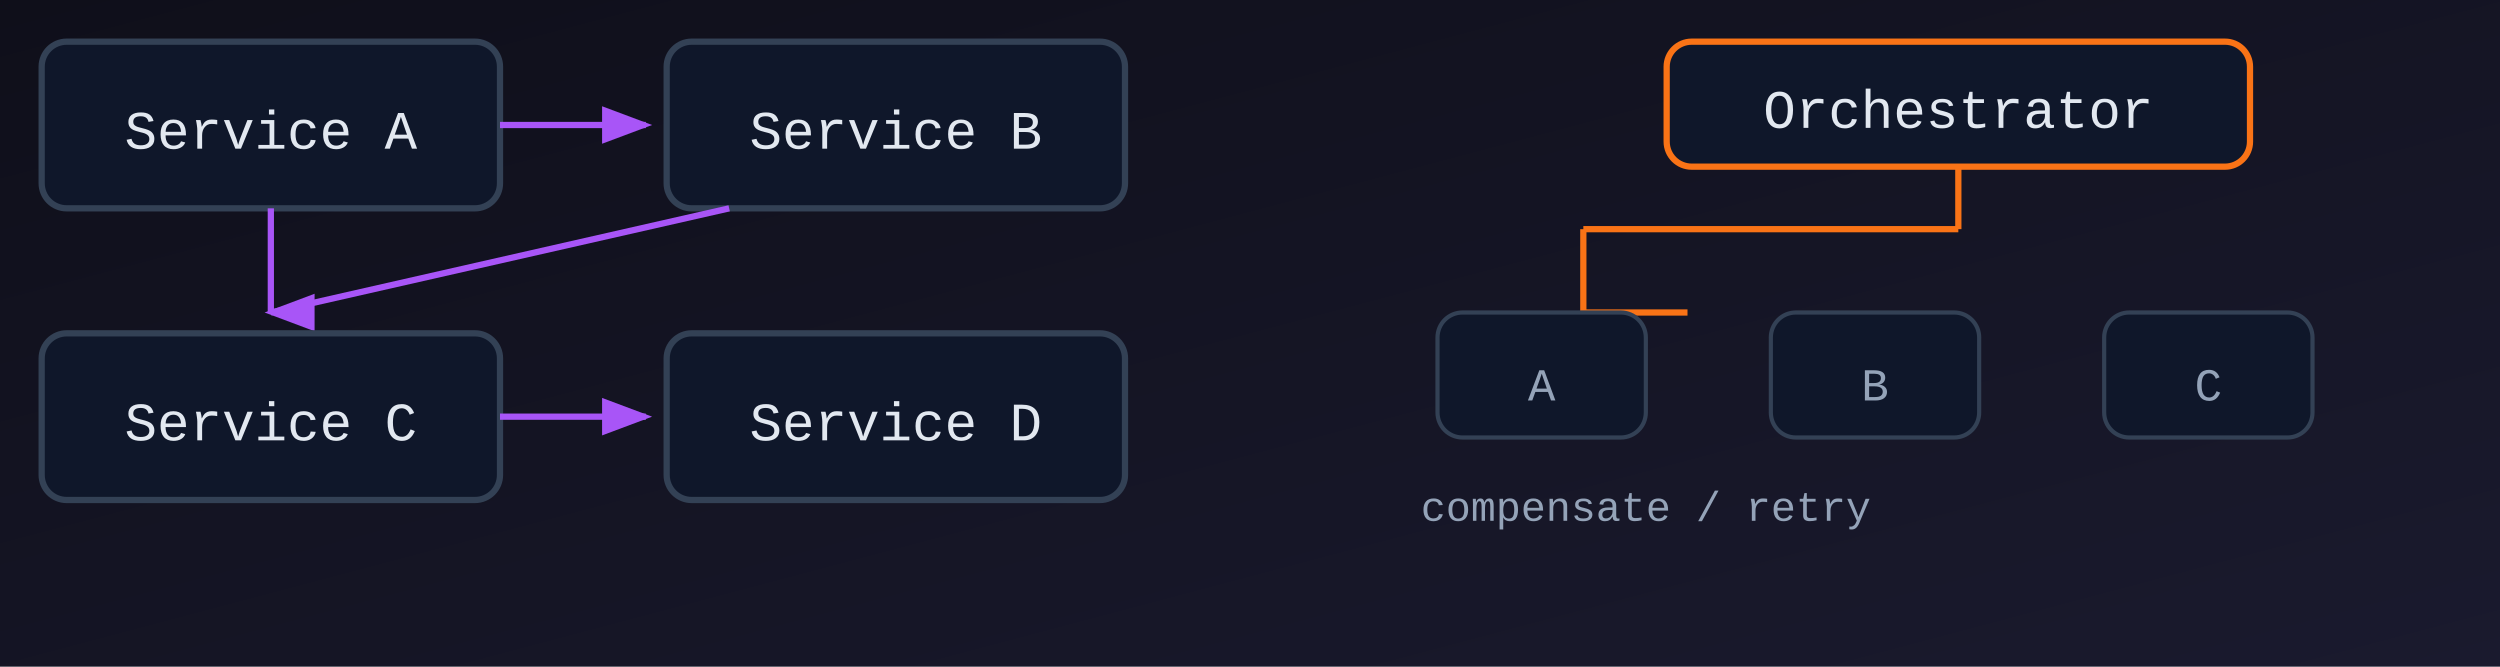
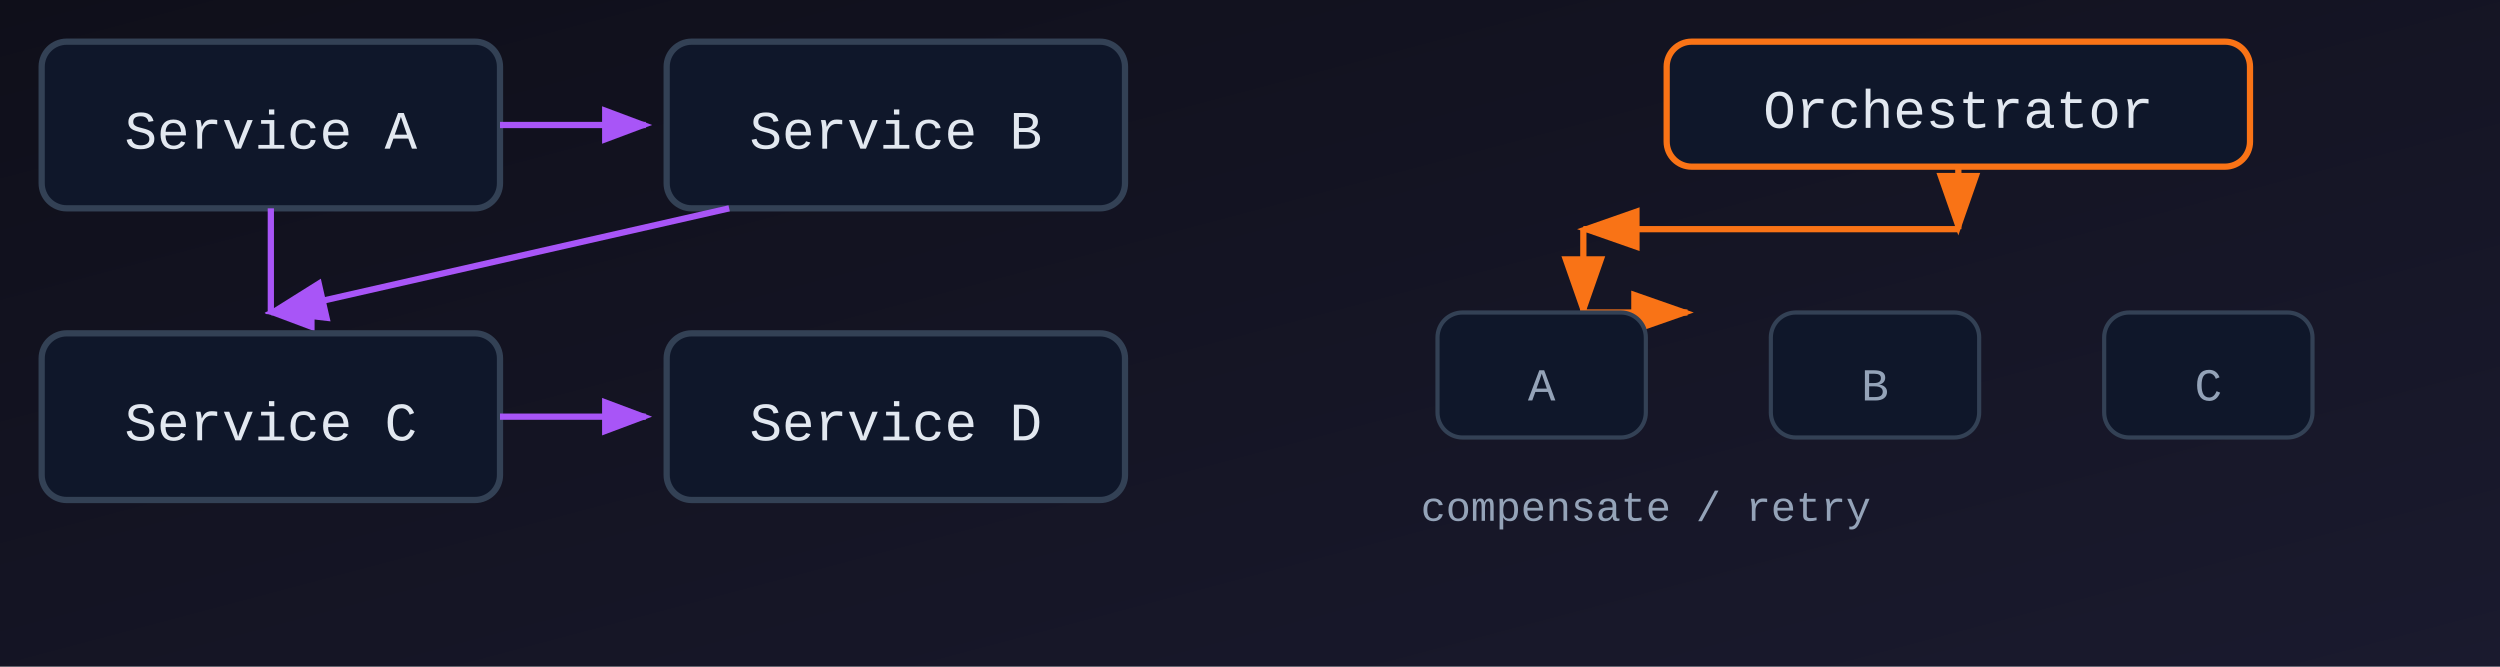
<svg xmlns="http://www.w3.org/2000/svg" viewBox="0 0 600 160" width="600" height="160">
  <style>
    text { font-family: 'SF Mono','Fira Code','Cascada Code','Courier New','Microsoft YaHei','SimHei',monospace; }
    .t1 { fill: #e2e8f0; font-size: 13px; }
    .t2 { fill: #94a3b8; font-size: 11px; }
    .t3 { fill: #94a3b8; font-size: 10px; }
  </style>
  <defs>
    <linearGradient id="bg" x1="0%" y1="0%" x2="100%" y2="100%">
      <stop offset="0%" stop-color="#0f0f1a" />
      <stop offset="100%" stop-color="#1a1a2e" />
    </linearGradient>
    <marker id="ar" markerWidth="8" markerHeight="6" refX="7" refY="3" orient="auto">
      <polygon points="0 0, 8 3, 0 6" fill="#a855f7" />
    </marker>
    <marker id="ad" markerWidth="6" markerHeight="8" refX="3" refY="7" orient="auto">
      <polygon points="0 0, 3 8, 6 0" fill="#a855f7" />
    </marker>
    <marker id="od" markerWidth="6" markerHeight="8" refX="3" refY="7" orient="auto">
      <polygon points="0 0, 3 8, 6 0" fill="#f97316" />
    </marker>
+     <marker id="arrow-a855f7" markerWidth="10" markerHeight="7" refX="9" refY="3.5" orient="auto">
+       <polygon points="0 0, 10 3.5, 0 7" fill="#a855f7" />
+     </marker>
+     <marker id="arrow-f97316" markerWidth="10" markerHeight="7" refX="9" refY="3.5" orient="auto">
+       <polygon points="0 0, 10 3.5, 0 7" fill="#f97316" />
+     </marker>
  </defs>
  <rect width="600" height="160" fill="url(#bg)" />
  <rect x="10" y="10" width="110" height="40" rx="6" fill="#0f172a" stroke="#334155" stroke-width="1.5" />
  <text x="65" y="32" class="t1" text-anchor="middle" dominant-baseline="middle">Service A</text>
  <line x1="120" y1="30" x2="155" y2="30" stroke="#a855f7" stroke-width="1.5" marker-end="url(#ar)" />
  <rect x="160" y="10" width="110" height="40" rx="6" fill="#0f172a" stroke="#334155" stroke-width="1.5" />
  <text x="215" y="32" class="t1" text-anchor="middle" dominant-baseline="middle">Service B</text>
  <line x1="65" y1="50" x2="65" y2="75" stroke="#a855f7" stroke-width="1.5" marker-end="url(#ad)" />
-   <line x1="175" y1="50" x2="65" y2="75" stroke="#a855f7" stroke-width="1.5" />
+   <line x1="175" y1="50" x2="65" y2="75" stroke="#a855f7" stroke-width="1.5" marker-end="url(#arrow-a855f7)" />
  <rect x="10" y="80" width="110" height="40" rx="6" fill="#0f172a" stroke="#334155" stroke-width="1.5" />
  <text x="65" y="102" class="t1" text-anchor="middle" dominant-baseline="middle">Service C</text>
  <line x1="120" y1="100" x2="155" y2="100" stroke="#a855f7" stroke-width="1.5" marker-end="url(#ar)" />
  <rect x="160" y="80" width="110" height="40" rx="6" fill="#0f172a" stroke="#334155" stroke-width="1.5" />
  <text x="215" y="102" class="t1" text-anchor="middle" dominant-baseline="middle">Service D</text>
  <rect x="400" y="10" width="140" height="30" rx="6" fill="#0f172a" stroke="#f97316" stroke-width="1.5" />
  <text x="470" y="27" class="t1" text-anchor="middle" dominant-baseline="middle">Orchestrator</text>
-   <line x1="470" y1="40" x2="470" y2="55" stroke="#f97316" stroke-width="1.5" />
-   <line x1="470" y1="55" x2="380" y2="55" stroke="#f97316" stroke-width="1.5" />
-   <line x1="380" y1="55" x2="380" y2="75" stroke="#f97316" stroke-width="1.5" />
-   <line x1="380" y1="75" x2="405" y2="75" stroke="#f97316" stroke-width="1.5" />
+   <line x1="470" y1="40" x2="470" y2="55" stroke="#f97316" stroke-width="1.5" marker-end="url(#arrow-f97316)" />
+   <line x1="470" y1="55" x2="380" y2="55" stroke="#f97316" stroke-width="1.5" marker-end="url(#arrow-f97316)" />
+   <line x1="380" y1="55" x2="380" y2="75" stroke="#f97316" stroke-width="1.5" marker-end="url(#arrow-f97316)" />
+   <line x1="380" y1="75" x2="405" y2="75" stroke="#f97316" stroke-width="1.5" marker-end="url(#arrow-f97316)" />
  <rect x="345" y="75" width="50" height="30" rx="6" fill="#0f172a" stroke="#334155" stroke-width="1" />
  <text x="370" y="93" class="t2" text-anchor="middle" dominant-baseline="middle">A</text>
  <rect x="425" y="75" width="50" height="30" rx="6" fill="#0f172a" stroke="#334155" stroke-width="1" />
  <text x="450" y="93" class="t2" text-anchor="middle" dominant-baseline="middle">B</text>
  <rect x="505" y="75" width="50" height="30" rx="6" fill="#0f172a" stroke="#334155" stroke-width="1" />
  <text x="530" y="93" class="t2" text-anchor="middle" dominant-baseline="middle">C</text>
  <text x="395" y="125" class="t3" text-anchor="middle">compensate / retry</text>
</svg>
